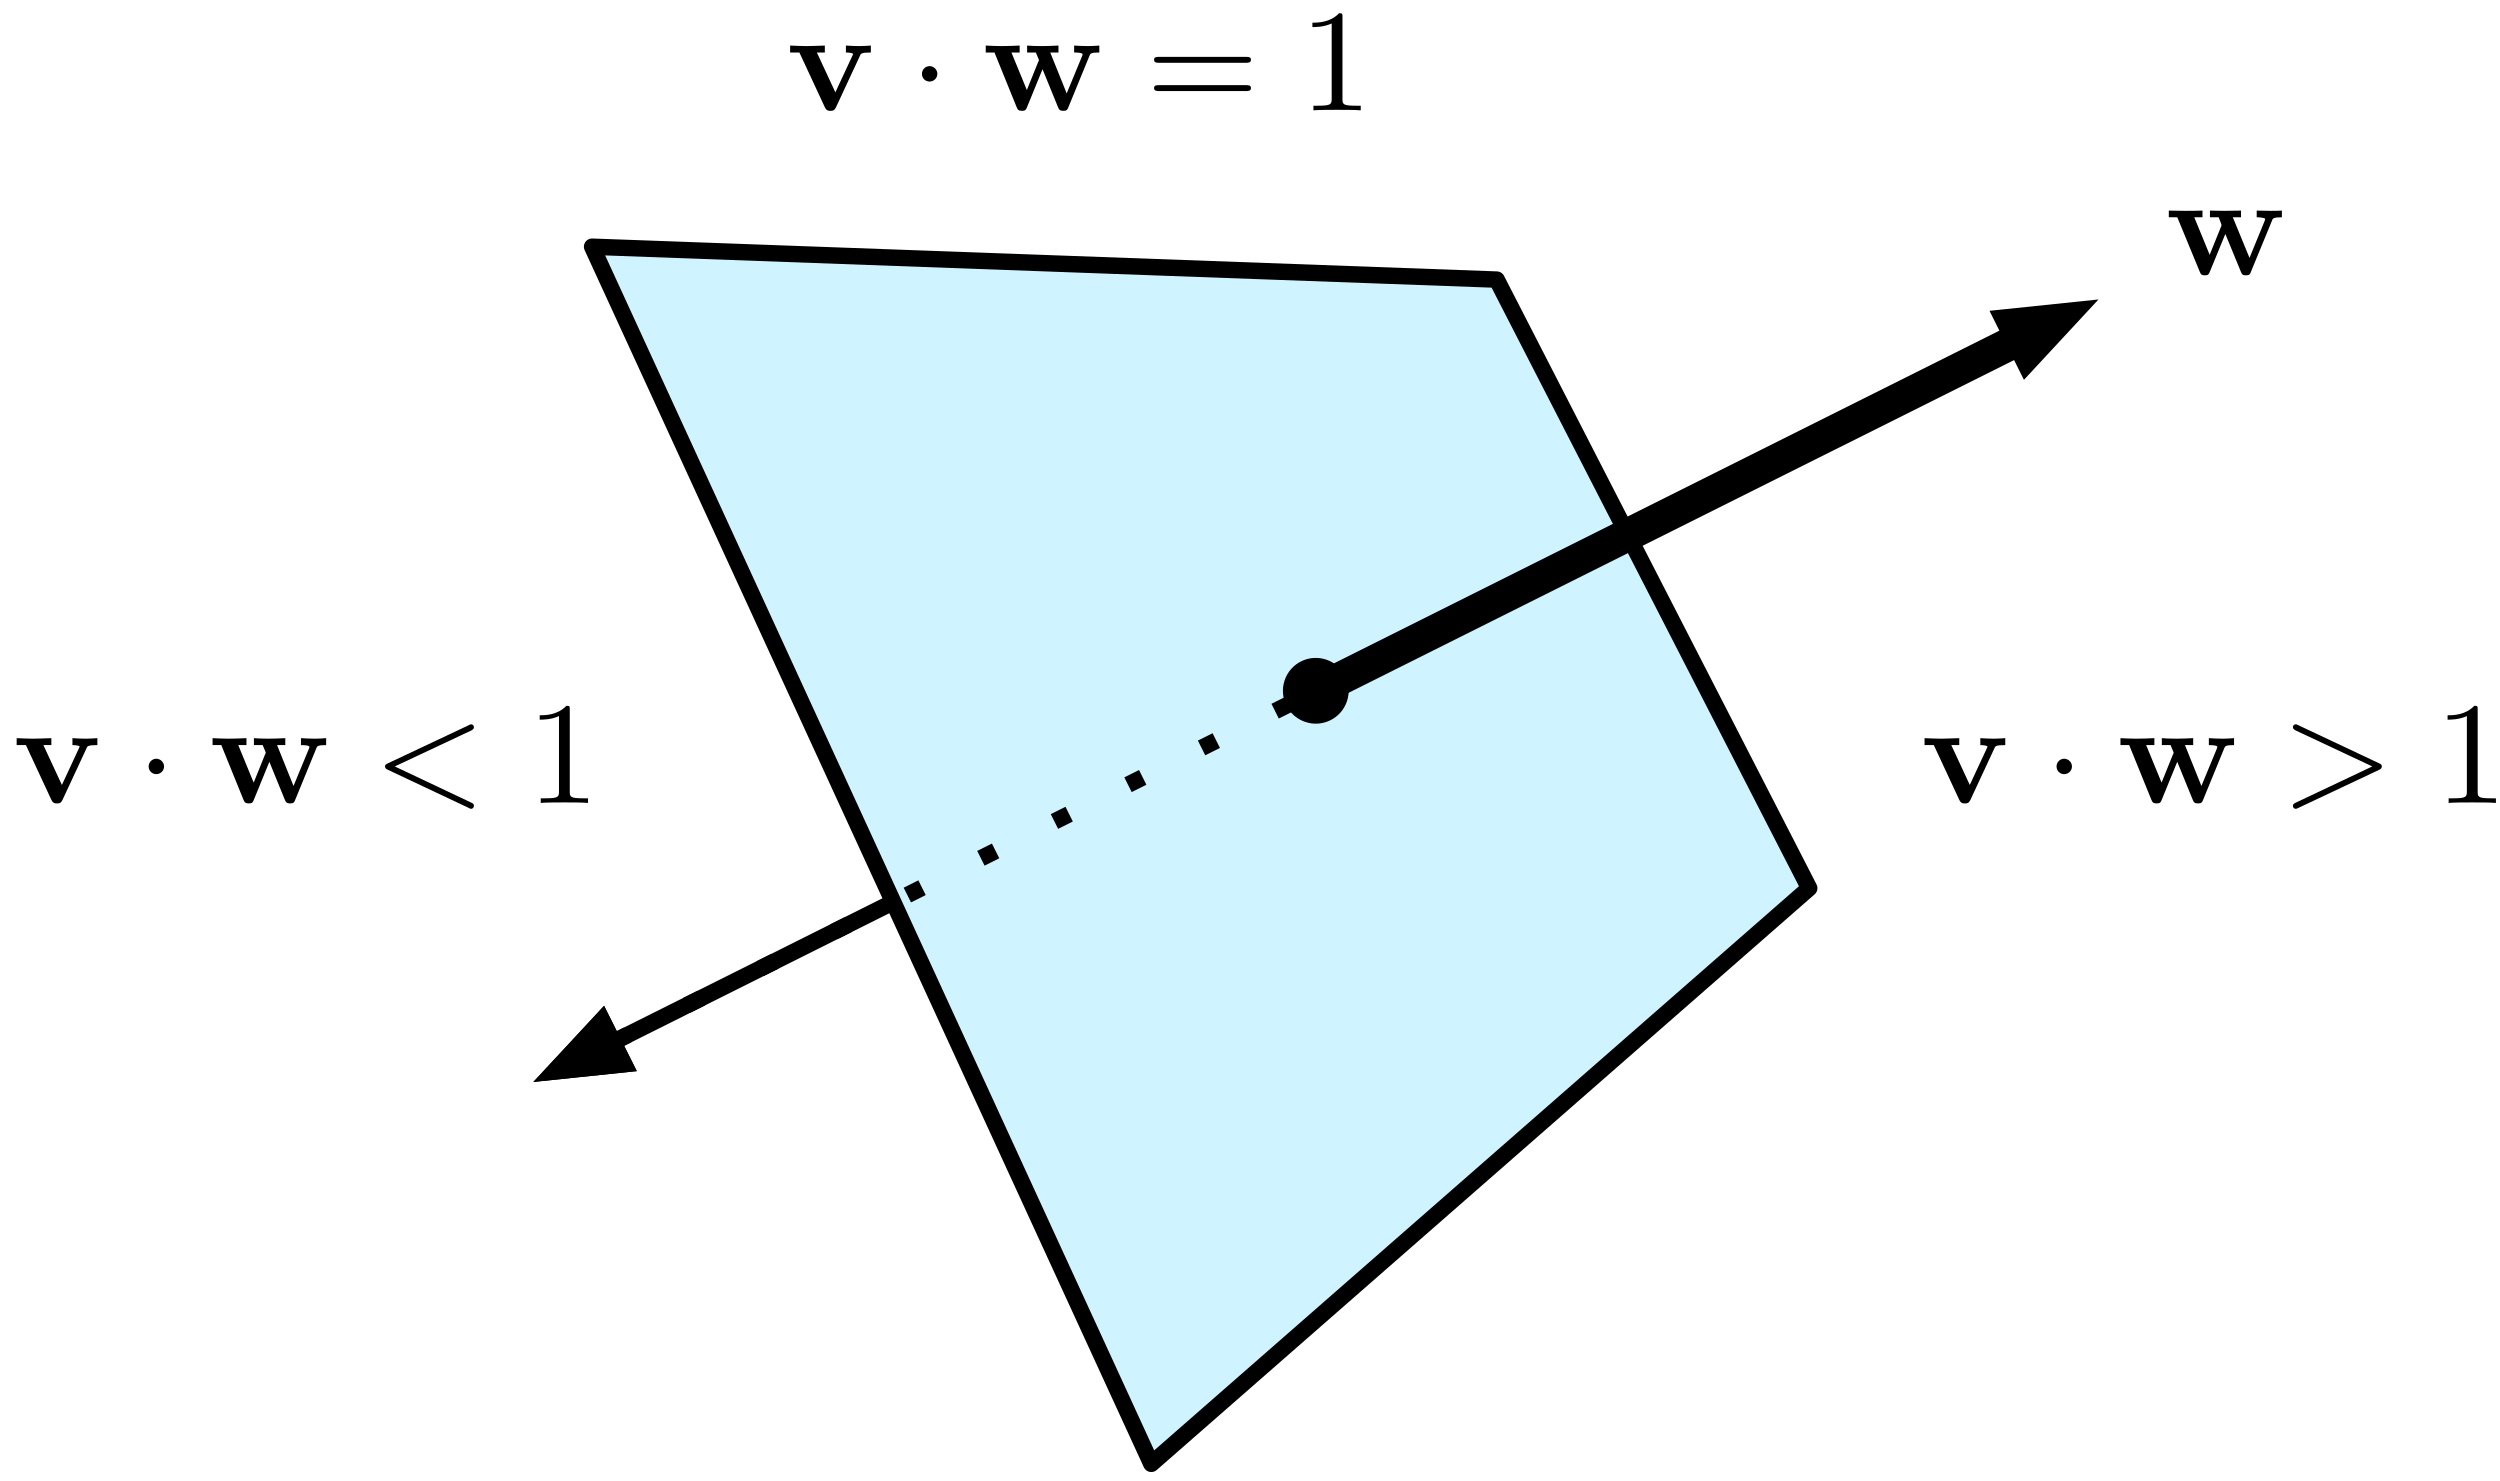
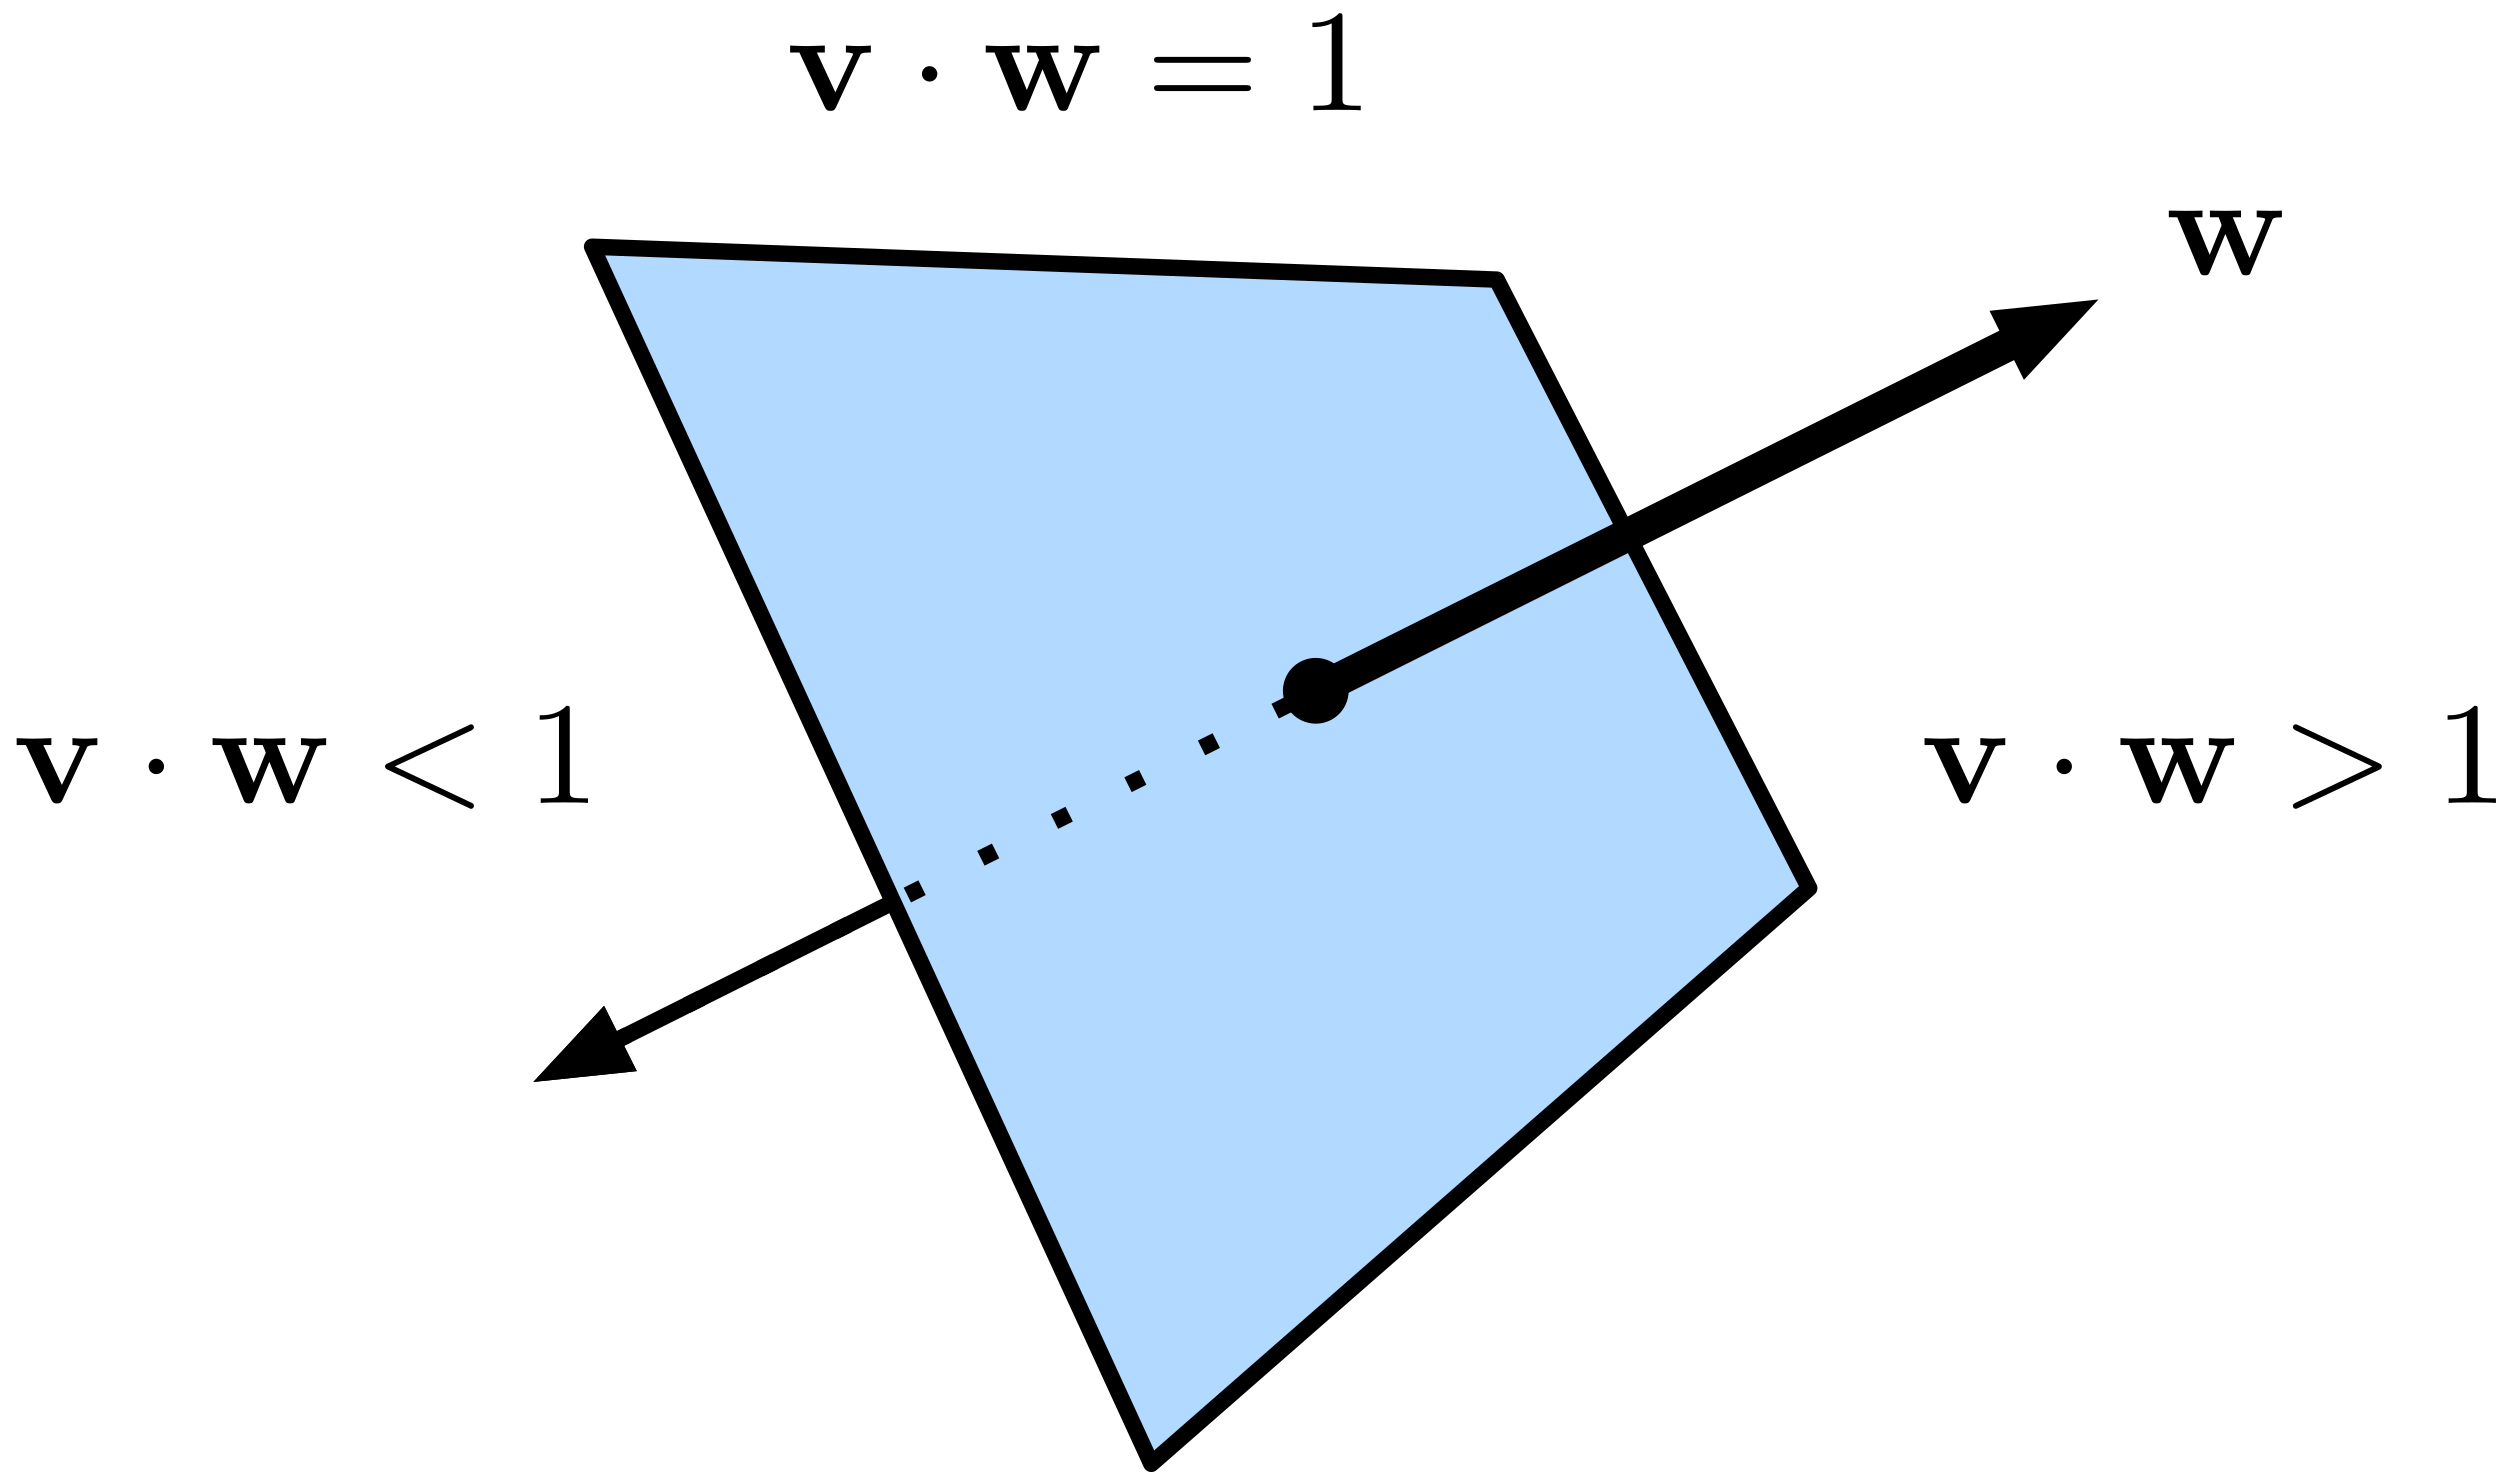
<svg xmlns="http://www.w3.org/2000/svg" xmlns:xlink="http://www.w3.org/1999/xlink" width="152pt" height="90pt" viewBox="0 0 152 90" version="1.1">
  <defs>
    <g>
      <symbol overflow="visible" id="glyph0-0">
        <path style="stroke:none;" d="" />
      </symbol>
      <symbol overflow="visible" id="glyph0-1">
        <path style="stroke:none;" d="M 4.484 -3.328 C 4.531 -3.453 4.578 -3.516 5.141 -3.516 L 5.141 -3.938 C 4.922 -3.922 4.656 -3.906 4.438 -3.906 C 4.219 -3.906 3.812 -3.922 3.625 -3.938 L 3.625 -3.516 C 3.797 -3.516 4.062 -3.484 4.062 -3.422 C 4.062 -3.406 4.047 -3.391 4.016 -3.312 L 2.984 -1.094 L 1.859 -3.516 L 2.344 -3.516 L 2.344 -3.938 C 2.047 -3.922 1.25 -3.906 1.234 -3.906 C 1 -3.906 0.594 -3.922 0.234 -3.938 L 0.234 -3.516 L 0.797 -3.516 L 2.344 -0.188 C 2.453 0.031 2.562 0.031 2.688 0.031 C 2.828 0.031 2.922 0.016 3.016 -0.172 Z M 4.484 -3.328 " />
      </symbol>
      <symbol overflow="visible" id="glyph0-2">
        <path style="stroke:none;" d="M 6.531 -3.328 C 6.578 -3.453 6.609 -3.516 7.125 -3.516 L 7.125 -3.938 C 6.922 -3.922 6.656 -3.906 6.453 -3.906 C 6.203 -3.906 5.797 -3.922 5.594 -3.938 L 5.594 -3.516 C 5.672 -3.516 6.109 -3.516 6.109 -3.406 C 6.109 -3.391 6.094 -3.328 6.078 -3.297 L 5.141 -1.031 L 4.141 -3.516 L 4.641 -3.516 L 4.641 -3.938 C 4.344 -3.922 3.891 -3.906 3.625 -3.906 C 3.25 -3.906 2.875 -3.922 2.734 -3.938 L 2.734 -3.516 L 3.266 -3.516 C 3.453 -3.078 3.453 -3.062 3.453 -3.047 C 3.453 -3.016 3.422 -2.953 3.406 -2.938 L 2.719 -1.234 L 1.781 -3.516 L 2.281 -3.516 L 2.281 -3.938 C 1.906 -3.922 1.547 -3.906 1.188 -3.906 C 0.906 -3.906 0.516 -3.922 0.219 -3.938 L 0.219 -3.516 L 0.75 -3.516 L 2.094 -0.203 C 2.156 -0.047 2.203 0.031 2.422 0.031 C 2.641 0.031 2.672 -0.047 2.734 -0.203 L 3.672 -2.5 L 4.609 -0.203 C 4.672 -0.047 4.719 0.031 4.938 0.031 C 5.156 0.031 5.188 -0.047 5.25 -0.203 Z M 6.531 -3.328 " />
      </symbol>
      <symbol overflow="visible" id="glyph1-0">
        <path style="stroke:none;" d="" />
      </symbol>
      <symbol overflow="visible" id="glyph1-1">
        <path style="stroke:none;" d="M 1.703 -2.219 C 1.703 -2.469 1.484 -2.688 1.234 -2.688 C 0.969 -2.688 0.766 -2.469 0.766 -2.219 C 0.766 -1.953 0.969 -1.75 1.234 -1.75 C 1.484 -1.75 1.703 -1.953 1.703 -2.219 Z M 1.703 -2.219 " />
      </symbol>
      <symbol overflow="visible" id="glyph2-0">
        <path style="stroke:none;" d="" />
      </symbol>
      <symbol overflow="visible" id="glyph2-1">
        <path style="stroke:none;" d="M 6.094 -2.891 C 6.219 -2.891 6.391 -2.891 6.391 -3.078 C 6.391 -3.25 6.219 -3.25 6.094 -3.25 L 0.781 -3.25 C 0.672 -3.25 0.5 -3.25 0.5 -3.078 C 0.5 -2.891 0.672 -2.891 0.797 -2.891 Z M 6.094 -1.172 C 6.219 -1.172 6.391 -1.172 6.391 -1.359 C 6.391 -1.531 6.219 -1.531 6.094 -1.531 L 0.797 -1.531 C 0.672 -1.531 0.5 -1.531 0.5 -1.359 C 0.5 -1.172 0.672 -1.172 0.781 -1.172 Z M 6.094 -1.172 " />
      </symbol>
      <symbol overflow="visible" id="glyph2-2">
        <path style="stroke:none;" d="M 2.609 -5.672 C 2.609 -5.875 2.609 -5.906 2.406 -5.906 C 1.859 -5.328 1.078 -5.328 0.781 -5.328 L 0.781 -5.062 C 0.969 -5.062 1.484 -5.062 1.953 -5.281 L 1.953 -0.703 C 1.953 -0.375 1.922 -0.281 1.125 -0.281 L 0.844 -0.281 L 0.844 0 C 1.156 -0.031 1.922 -0.031 2.281 -0.031 C 2.625 -0.031 3.406 -0.031 3.719 0 L 3.719 -0.281 L 3.422 -0.281 C 2.625 -0.281 2.609 -0.375 2.609 -0.703 Z M 2.609 -5.672 " />
      </symbol>
      <symbol overflow="visible" id="glyph3-0">
        <path style="stroke:none;" d="" />
      </symbol>
      <symbol overflow="visible" id="glyph3-1">
        <path style="stroke:none;" d="M 4.484 -3.328 C 4.531 -3.453 4.578 -3.516 5.141 -3.516 L 5.141 -3.938 C 4.922 -3.922 4.656 -3.906 4.438 -3.906 C 4.219 -3.906 3.812 -3.922 3.625 -3.938 L 3.625 -3.516 C 3.797 -3.516 4.062 -3.484 4.062 -3.422 C 4.062 -3.406 4.047 -3.391 4.016 -3.312 L 2.984 -1.094 L 1.859 -3.516 L 2.344 -3.516 L 2.344 -3.938 C 2.047 -3.922 1.25 -3.906 1.234 -3.906 C 1 -3.906 0.594 -3.922 0.234 -3.938 L 0.234 -3.516 L 0.797 -3.516 L 2.344 -0.188 C 2.453 0.031 2.562 0.031 2.688 0.031 C 2.828 0.031 2.922 0.016 3.016 -0.172 Z M 4.484 -3.328 " />
      </symbol>
      <symbol overflow="visible" id="glyph3-2">
        <path style="stroke:none;" d="M 6.531 -3.328 C 6.578 -3.453 6.609 -3.516 7.125 -3.516 L 7.125 -3.938 C 6.922 -3.922 6.656 -3.906 6.453 -3.906 C 6.203 -3.906 5.797 -3.922 5.594 -3.938 L 5.594 -3.516 C 5.672 -3.516 6.109 -3.516 6.109 -3.406 C 6.109 -3.391 6.094 -3.328 6.078 -3.297 L 5.141 -1.031 L 4.141 -3.516 L 4.641 -3.516 L 4.641 -3.938 C 4.344 -3.922 3.891 -3.906 3.625 -3.906 C 3.25 -3.906 2.875 -3.922 2.734 -3.938 L 2.734 -3.516 L 3.266 -3.516 C 3.453 -3.078 3.453 -3.062 3.453 -3.047 C 3.453 -3.016 3.422 -2.953 3.406 -2.938 L 2.719 -1.234 L 1.781 -3.516 L 2.281 -3.516 L 2.281 -3.938 C 1.906 -3.922 1.547 -3.906 1.188 -3.906 C 0.906 -3.906 0.516 -3.922 0.219 -3.938 L 0.219 -3.516 L 0.75 -3.516 L 2.094 -0.203 C 2.156 -0.047 2.203 0.031 2.422 0.031 C 2.641 0.031 2.672 -0.047 2.734 -0.203 L 3.672 -2.5 L 4.609 -0.203 C 4.672 -0.047 4.719 0.031 4.938 0.031 C 5.156 0.031 5.188 -0.047 5.25 -0.203 Z M 6.531 -3.328 " />
      </symbol>
      <symbol overflow="visible" id="glyph4-0">
        <path style="stroke:none;" d="" />
      </symbol>
      <symbol overflow="visible" id="glyph4-1">
        <path style="stroke:none;" d="M 1.703 -2.219 C 1.703 -2.469 1.484 -2.688 1.234 -2.688 C 0.969 -2.688 0.766 -2.469 0.766 -2.219 C 0.766 -1.953 0.969 -1.75 1.234 -1.75 C 1.484 -1.75 1.703 -1.953 1.703 -2.219 Z M 1.703 -2.219 " />
      </symbol>
      <symbol overflow="visible" id="glyph5-0">
        <path style="stroke:none;" d="" />
      </symbol>
      <symbol overflow="visible" id="glyph5-1">
        <path style="stroke:none;" d="M 5.984 -2.016 C 6.078 -2.062 6.141 -2.109 6.141 -2.219 C 6.141 -2.328 6.078 -2.359 5.984 -2.406 L 1.078 -4.719 C 0.953 -4.781 0.938 -4.781 0.906 -4.781 C 0.812 -4.781 0.734 -4.703 0.734 -4.609 C 0.734 -4.531 0.781 -4.469 0.906 -4.406 L 5.562 -2.219 L 0.906 -0.016 C 0.781 0.047 0.734 0.094 0.734 0.172 C 0.734 0.281 0.812 0.359 0.906 0.359 C 0.938 0.359 0.953 0.359 1.078 0.297 Z M 5.984 -2.016 " />
      </symbol>
      <symbol overflow="visible" id="glyph6-0">
        <path style="stroke:none;" d="" />
      </symbol>
      <symbol overflow="visible" id="glyph6-1">
        <path style="stroke:none;" d="M 2.609 -5.672 C 2.609 -5.875 2.609 -5.906 2.406 -5.906 C 1.859 -5.328 1.078 -5.328 0.781 -5.328 L 0.781 -5.062 C 0.969 -5.062 1.484 -5.062 1.953 -5.281 L 1.953 -0.703 C 1.953 -0.375 1.922 -0.281 1.125 -0.281 L 0.844 -0.281 L 0.844 0 C 1.156 -0.031 1.922 -0.031 2.281 -0.031 C 2.625 -0.031 3.406 -0.031 3.719 0 L 3.719 -0.281 L 3.422 -0.281 C 2.625 -0.281 2.609 -0.375 2.609 -0.703 Z M 2.609 -5.672 " />
      </symbol>
      <symbol overflow="visible" id="glyph7-0">
        <path style="stroke:none;" d="" />
      </symbol>
      <symbol overflow="visible" id="glyph7-1">
        <path style="stroke:none;" d="M 5.984 -4.406 C 6.094 -4.469 6.141 -4.516 6.141 -4.609 C 6.141 -4.703 6.062 -4.781 5.969 -4.781 C 5.938 -4.781 5.922 -4.781 5.812 -4.719 L 0.906 -2.406 C 0.812 -2.359 0.734 -2.328 0.734 -2.219 C 0.734 -2.109 0.812 -2.062 0.906 -2.016 L 5.812 0.297 C 5.922 0.359 5.938 0.359 5.969 0.359 C 6.062 0.359 6.141 0.281 6.141 0.172 C 6.141 0.078 6.094 0.031 5.984 -0.016 L 1.328 -2.219 Z M 5.984 -4.406 " />
      </symbol>
      <symbol overflow="visible" id="glyph8-0">
        <path style="stroke:none;" d="" />
      </symbol>
      <symbol overflow="visible" id="glyph8-1">
        <path style="stroke:none;" d="M 6.5 -3.312 C 6.531 -3.422 6.578 -3.5 7.094 -3.5 L 7.094 -3.906 C 6.891 -3.891 6.625 -3.891 6.422 -3.891 C 6.172 -3.891 5.766 -3.906 5.562 -3.906 L 5.562 -3.5 C 5.656 -3.5 6.078 -3.484 6.078 -3.391 C 6.078 -3.359 6.047 -3.312 6.047 -3.281 L 5.125 -1.031 L 4.109 -3.5 L 4.609 -3.5 L 4.609 -3.906 C 4.328 -3.906 3.875 -3.891 3.609 -3.891 C 3.234 -3.891 2.859 -3.906 2.719 -3.906 L 2.719 -3.5 L 3.25 -3.5 C 3.422 -3.062 3.422 -3.047 3.422 -3.031 C 3.422 -3 3.406 -2.938 3.391 -2.922 L 2.703 -1.219 L 1.766 -3.5 L 2.266 -3.5 L 2.266 -3.906 C 1.906 -3.891 1.547 -3.891 1.188 -3.891 C 0.906 -3.891 0.516 -3.906 0.219 -3.906 L 0.219 -3.5 L 0.734 -3.5 L 2.094 -0.203 C 2.156 -0.047 2.188 0.031 2.406 0.031 C 2.625 0.031 2.656 -0.047 2.719 -0.203 L 3.656 -2.484 L 4.594 -0.203 C 4.656 -0.047 4.688 0.031 4.906 0.031 C 5.125 0.031 5.172 -0.047 5.219 -0.203 Z M 6.5 -3.312 " />
      </symbol>
    </g>
    <clipPath id="clip1">
      <path d="M 48 2 L 53 2 L 53 6.918 L 48 6.918 Z M 48 2 " />
    </clipPath>
    <clipPath id="clip2">
      <path d="M 59 2 L 67 2 L 67 6.918 L 59 6.918 Z M 59 2 " />
    </clipPath>
    <clipPath id="clip3">
      <path d="M 70 0.566 L 82.773 0.566 L 82.773 6.918 L 70 6.918 Z M 70 0.566 " />
    </clipPath>
    <clipPath id="clip4">
      <path d="M 139 44 L 145 44 L 145 49.918 L 139 49.918 Z M 139 44 " />
    </clipPath>
    <clipPath id="clip5">
      <path d="M 148 42.098 L 151.801 42.098 L 151.801 49 L 148 49 Z M 148 42.098 " />
    </clipPath>
    <clipPath id="clip6">
      <path d="M 23 44 L 29 44 L 29 49.918 L 23 49.918 Z M 23 44 " />
    </clipPath>
    <clipPath id="clip7">
      <path d="M 32 42.098 L 35.801 42.098 L 35.801 49 L 32 49 Z M 32 42.098 " />
    </clipPath>
    <clipPath id="clip8">
      <path d="M 131.07 12.367 L 138.848 12.367 L 138.848 16.918 L 131.07 16.918 Z M 131.07 12.367 " />
    </clipPath>
  </defs>
  <g id="surface1">
-     <path style=" stroke:none;fill-rule:nonzero;fill:rgb(81.177%,95.686%,100%);fill-opacity:1;" d="M 35.621 14.984 L 70.039 88.793 L 110.137 53.934 L 91.281 16.926 Z M 35.621 14.984 " />
+     <path style=" stroke:none;fill-rule:nonzero;fill:rgb(69.804%,85.098%,100%);fill-opacity:1;" d="M 35.621 14.984 L 70.039 88.793 L 110.137 53.934 L 91.281 16.926 Z M 35.621 14.984 " />
    <path style="fill:none;stroke-width:2;stroke-linecap:butt;stroke-linejoin:round;stroke:rgb(0%,0%,0%);stroke-opacity:1;stroke-miterlimit:10;" d="M 137.902 55.551 L 95.805 76.598 " transform="matrix(1,0,0,1,-15,-35)" />
    <path style="fill-rule:nonzero;fill:rgb(0%,0%,0%);fill-opacity:1;stroke-width:2;stroke-linecap:butt;stroke-linejoin:miter;stroke:rgb(0%,0%,0%);stroke-opacity:1;stroke-miterlimit:10;" d="M 95.285 76.145 C 95.758 76.305 96.012 76.812 95.855 77.285 C 95.695 77.758 95.188 78.012 94.715 77.855 C 94.242 77.695 93.988 77.188 94.145 76.715 C 94.305 76.242 94.812 75.988 95.285 76.145 " transform="matrix(1,0,0,1,-15,-35)" />
    <path style="fill-rule:nonzero;fill:rgb(0%,0%,0%);fill-opacity:1;stroke-width:2;stroke-linecap:butt;stroke-linejoin:miter;stroke:rgb(0%,0%,0%);stroke-opacity:1;stroke-miterlimit:10;" d="M 140.047 54.477 L 137.5 54.742 L 138.305 56.355 Z M 140.047 54.477 " transform="matrix(1,0,0,1,-15,-35)" />
    <g clip-path="url(#clip1)" clip-rule="nonzero">
      <g style="fill:rgb(0%,0%,0%);fill-opacity:1;">
        <use xlink:href="#glyph0-1" x="47.806" y="6.708" />
      </g>
    </g>
    <g style="fill:rgb(0%,0%,0%);fill-opacity:1;">
      <use xlink:href="#glyph1-1" x="55.288" y="6.708" />
    </g>
    <g clip-path="url(#clip2)" clip-rule="nonzero">
      <g style="fill:rgb(0%,0%,0%);fill-opacity:1;">
        <use xlink:href="#glyph0-2" x="59.714" y="6.708" />
      </g>
    </g>
    <g clip-path="url(#clip3)" clip-rule="nonzero">
      <g style="fill:rgb(0%,0%,0%);fill-opacity:1;">
        <use xlink:href="#glyph2-1" x="69.667" y="6.708" />
        <use xlink:href="#glyph2-2" x="79.013" y="6.708" />
      </g>
    </g>
    <g style="fill:rgb(0%,0%,0%);fill-opacity:1;">
      <use xlink:href="#glyph3-1" x="116.779" y="48.818" />
    </g>
    <g style="fill:rgb(0%,0%,0%);fill-opacity:1;">
      <use xlink:href="#glyph4-1" x="124.272" y="48.818" />
    </g>
    <g style="fill:rgb(0%,0%,0%);fill-opacity:1;">
      <use xlink:href="#glyph3-2" x="128.705" y="48.818" />
    </g>
    <g clip-path="url(#clip4)" clip-rule="nonzero">
      <g style="fill:rgb(0%,0%,0%);fill-opacity:1;">
        <use xlink:href="#glyph5-1" x="138.674" y="48.818" />
      </g>
    </g>
    <g clip-path="url(#clip5)" clip-rule="nonzero">
      <g style="fill:rgb(0%,0%,0%);fill-opacity:1;">
        <use xlink:href="#glyph6-1" x="148.033" y="48.818" />
      </g>
    </g>
    <g style="fill:rgb(0%,0%,0%);fill-opacity:1;">
      <use xlink:href="#glyph3-1" x="0.779" y="48.818" />
    </g>
    <g style="fill:rgb(0%,0%,0%);fill-opacity:1;">
      <use xlink:href="#glyph4-1" x="8.272" y="48.818" />
    </g>
    <g style="fill:rgb(0%,0%,0%);fill-opacity:1;">
      <use xlink:href="#glyph3-2" x="12.705" y="48.818" />
    </g>
    <g clip-path="url(#clip6)" clip-rule="nonzero">
      <g style="fill:rgb(0%,0%,0%);fill-opacity:1;">
        <use xlink:href="#glyph7-1" x="22.674" y="48.818" />
      </g>
    </g>
    <g clip-path="url(#clip7)" clip-rule="nonzero">
      <g style="fill:rgb(0%,0%,0%);fill-opacity:1;">
        <use xlink:href="#glyph6-1" x="32.033" y="48.818" />
      </g>
    </g>
    <path style="fill:none;stroke-width:1;stroke-linecap:round;stroke-linejoin:round;stroke:rgb(0%,0%,0%);stroke-opacity:1;stroke-miterlimit:10;" d="M 51 50 L 106 52 L 125 89 L 85 124 L 51 50 " transform="matrix(1,0,0,1,-15,-35)" />
    <path style="fill:none;stroke-width:1;stroke-linecap:butt;stroke-linejoin:round;stroke:rgb(0%,0%,0%);stroke-opacity:1;stroke-dasharray:1,4;stroke-miterlimit:10;" d="M 52.277 98.363 L 93.66 77.672 " transform="matrix(1,0,0,1,-15,-35)" />
    <path style="fill-rule:nonzero;fill:rgb(0%,0%,0%);fill-opacity:1;stroke-width:1;stroke-linecap:butt;stroke-linejoin:miter;stroke:rgb(0%,0%,0%);stroke-opacity:1;stroke-miterlimit:10;" d="M 94.527 78.422 C 93.738 78.16 93.316 77.312 93.578 76.527 C 93.84 75.738 94.688 75.316 95.473 75.578 C 96.262 75.84 96.684 76.688 96.422 77.473 C 96.16 78.262 95.312 78.684 94.527 78.422 " transform="matrix(1,0,0,1,-15,-35)" />
    <path style="fill-rule:nonzero;fill:rgb(0%,0%,0%);fill-opacity:1;stroke-width:1;stroke-linecap:butt;stroke-linejoin:miter;stroke:rgb(0%,0%,0%);stroke-opacity:1;stroke-miterlimit:10;" d="M 48.699 100.148 L 52.949 99.703 L 51.605 97.02 Z M 48.699 100.148 " transform="matrix(1,0,0,1,-15,-35)" />
    <path style="fill:none;stroke-width:1;stroke-linecap:butt;stroke-linejoin:round;stroke:rgb(0%,0%,0%);stroke-opacity:1;stroke-miterlimit:10;" d="M 52.277 98.363 L 69.43 89.785 " transform="matrix(1,0,0,1,-15,-35)" />
    <path style="fill-rule:nonzero;fill:rgb(0%,0%,0%);fill-opacity:1;stroke-width:1;stroke-linecap:butt;stroke-linejoin:miter;stroke:rgb(0%,0%,0%);stroke-opacity:1;stroke-miterlimit:10;" d="M 48.699 100.148 L 52.949 99.703 L 51.605 97.02 Z M 48.699 100.148 " transform="matrix(1,0,0,1,-15,-35)" />
    <g clip-path="url(#clip8)" clip-rule="nonzero">
      <g style="fill:rgb(0%,0%,0%);fill-opacity:1;">
        <use xlink:href="#glyph8-1" x="131.645" y="16.71" />
      </g>
    </g>
  </g>
</svg>
